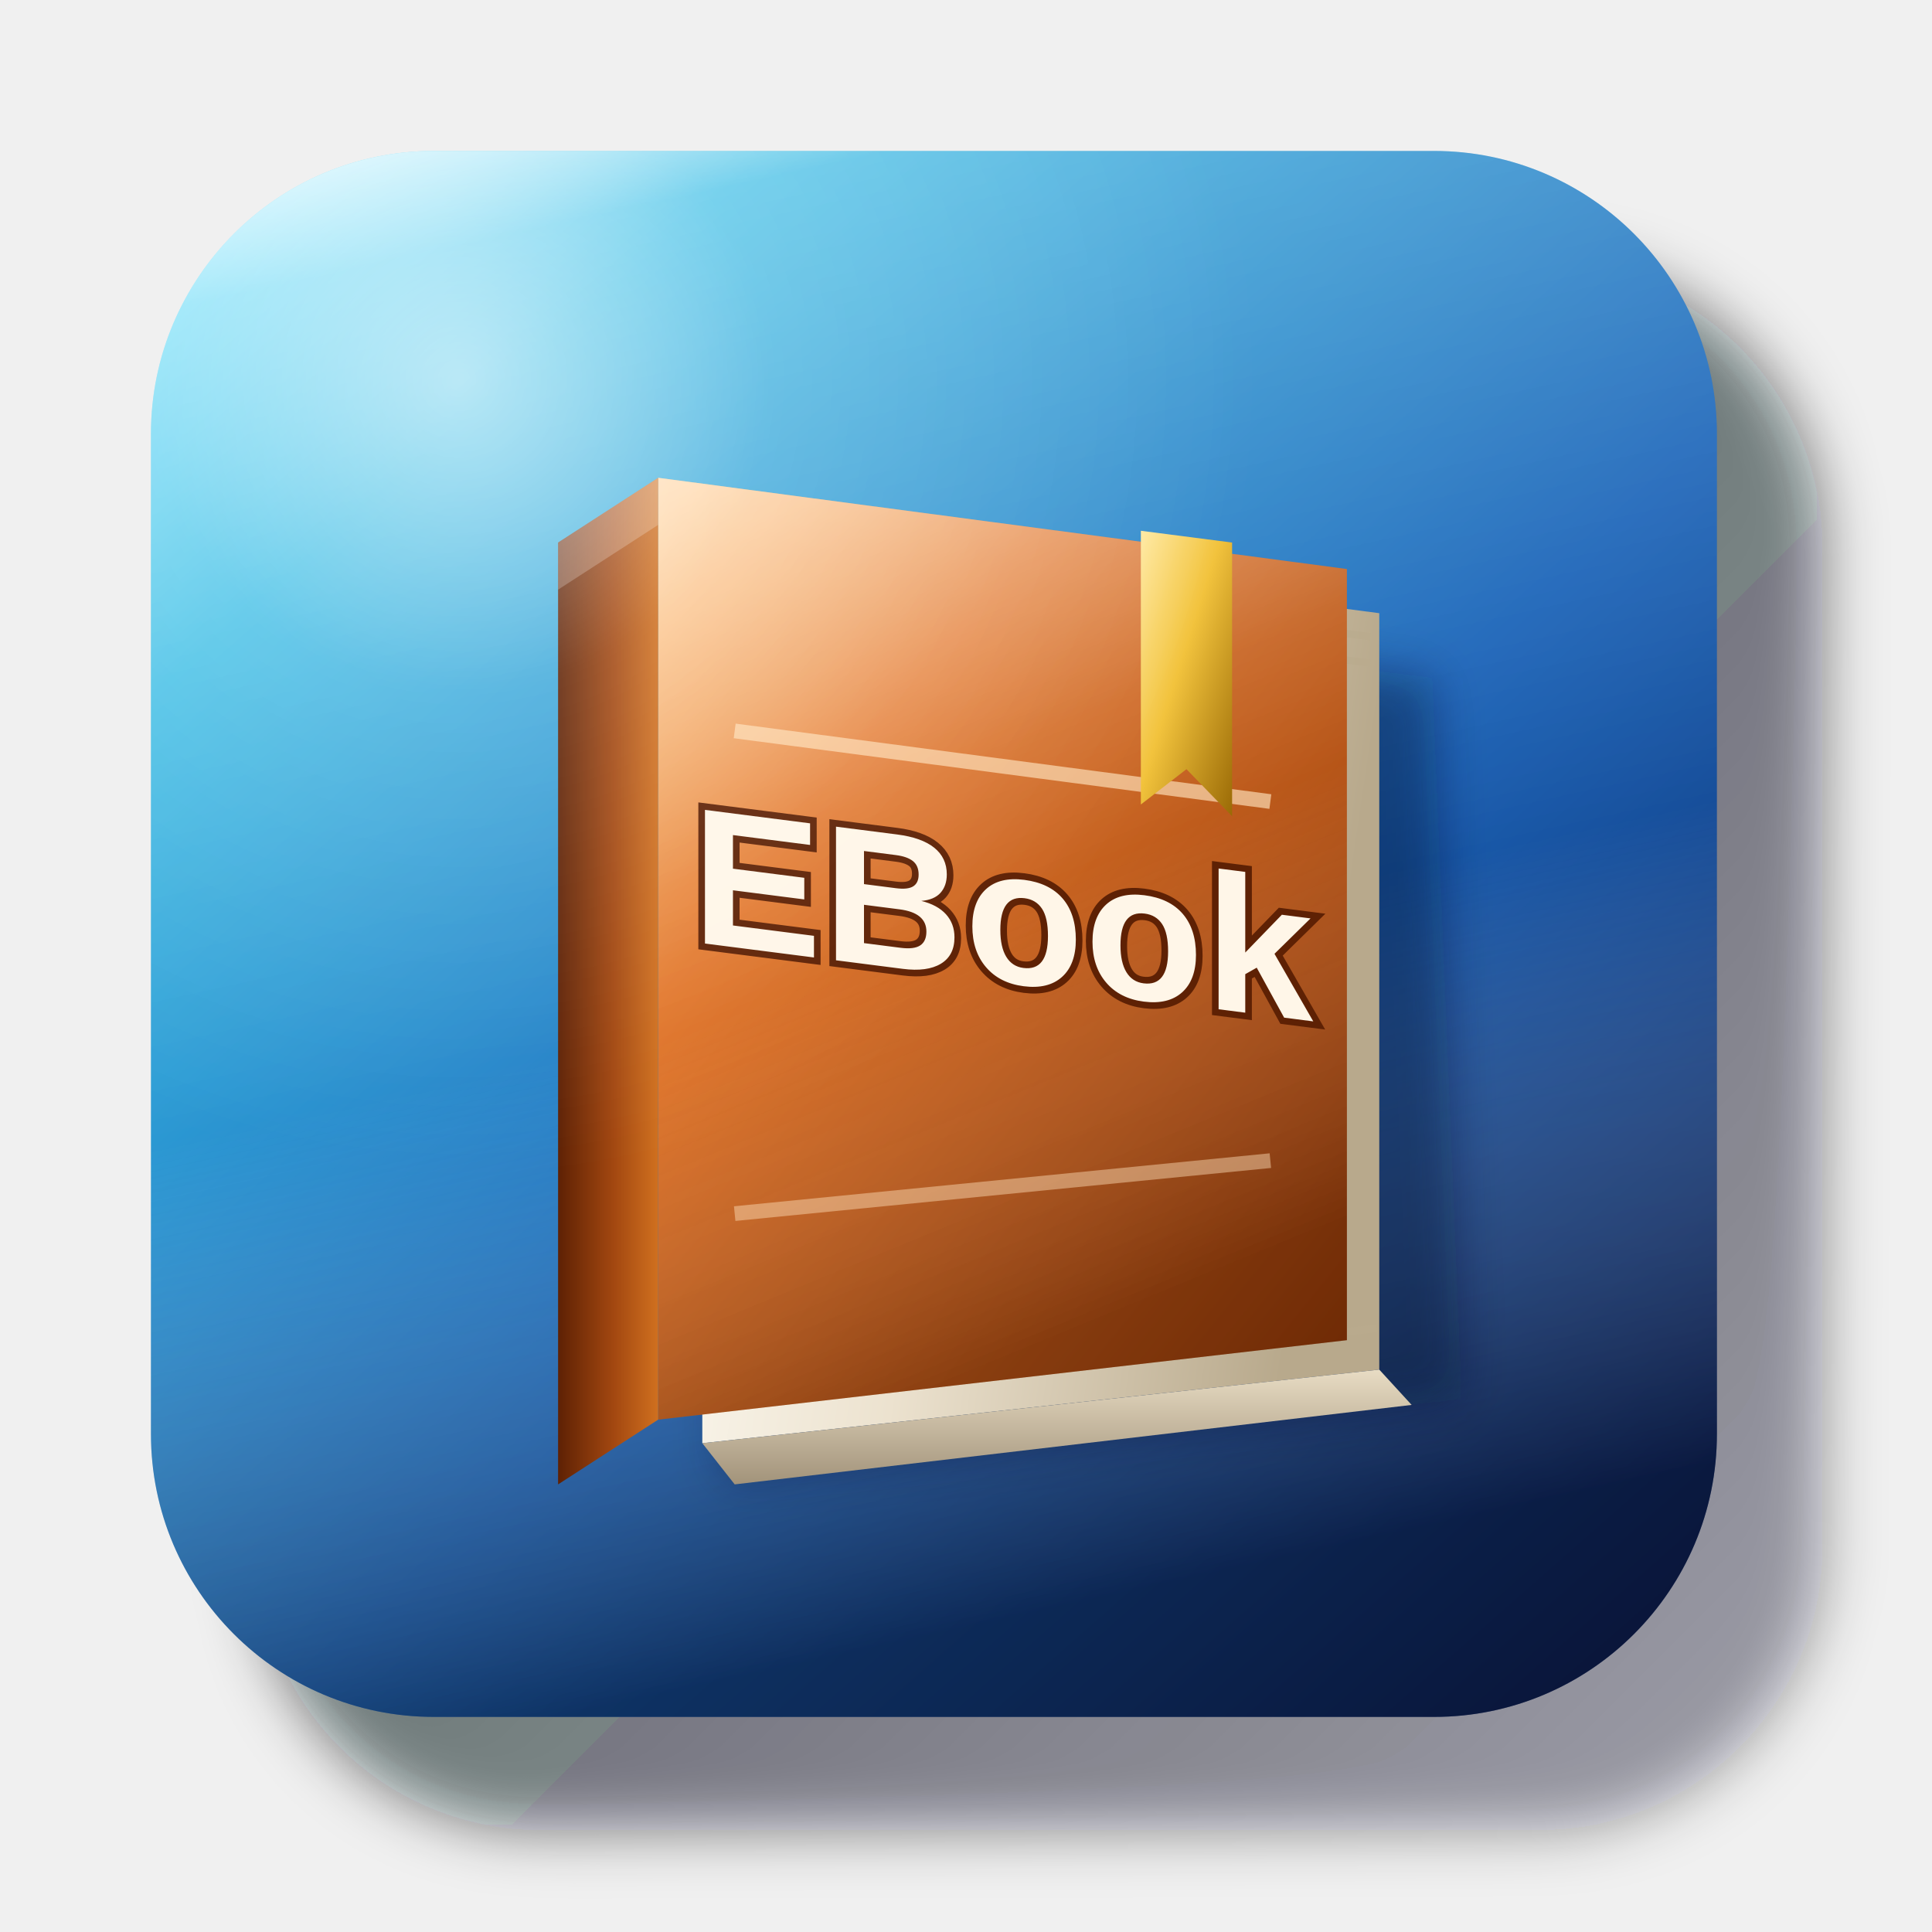
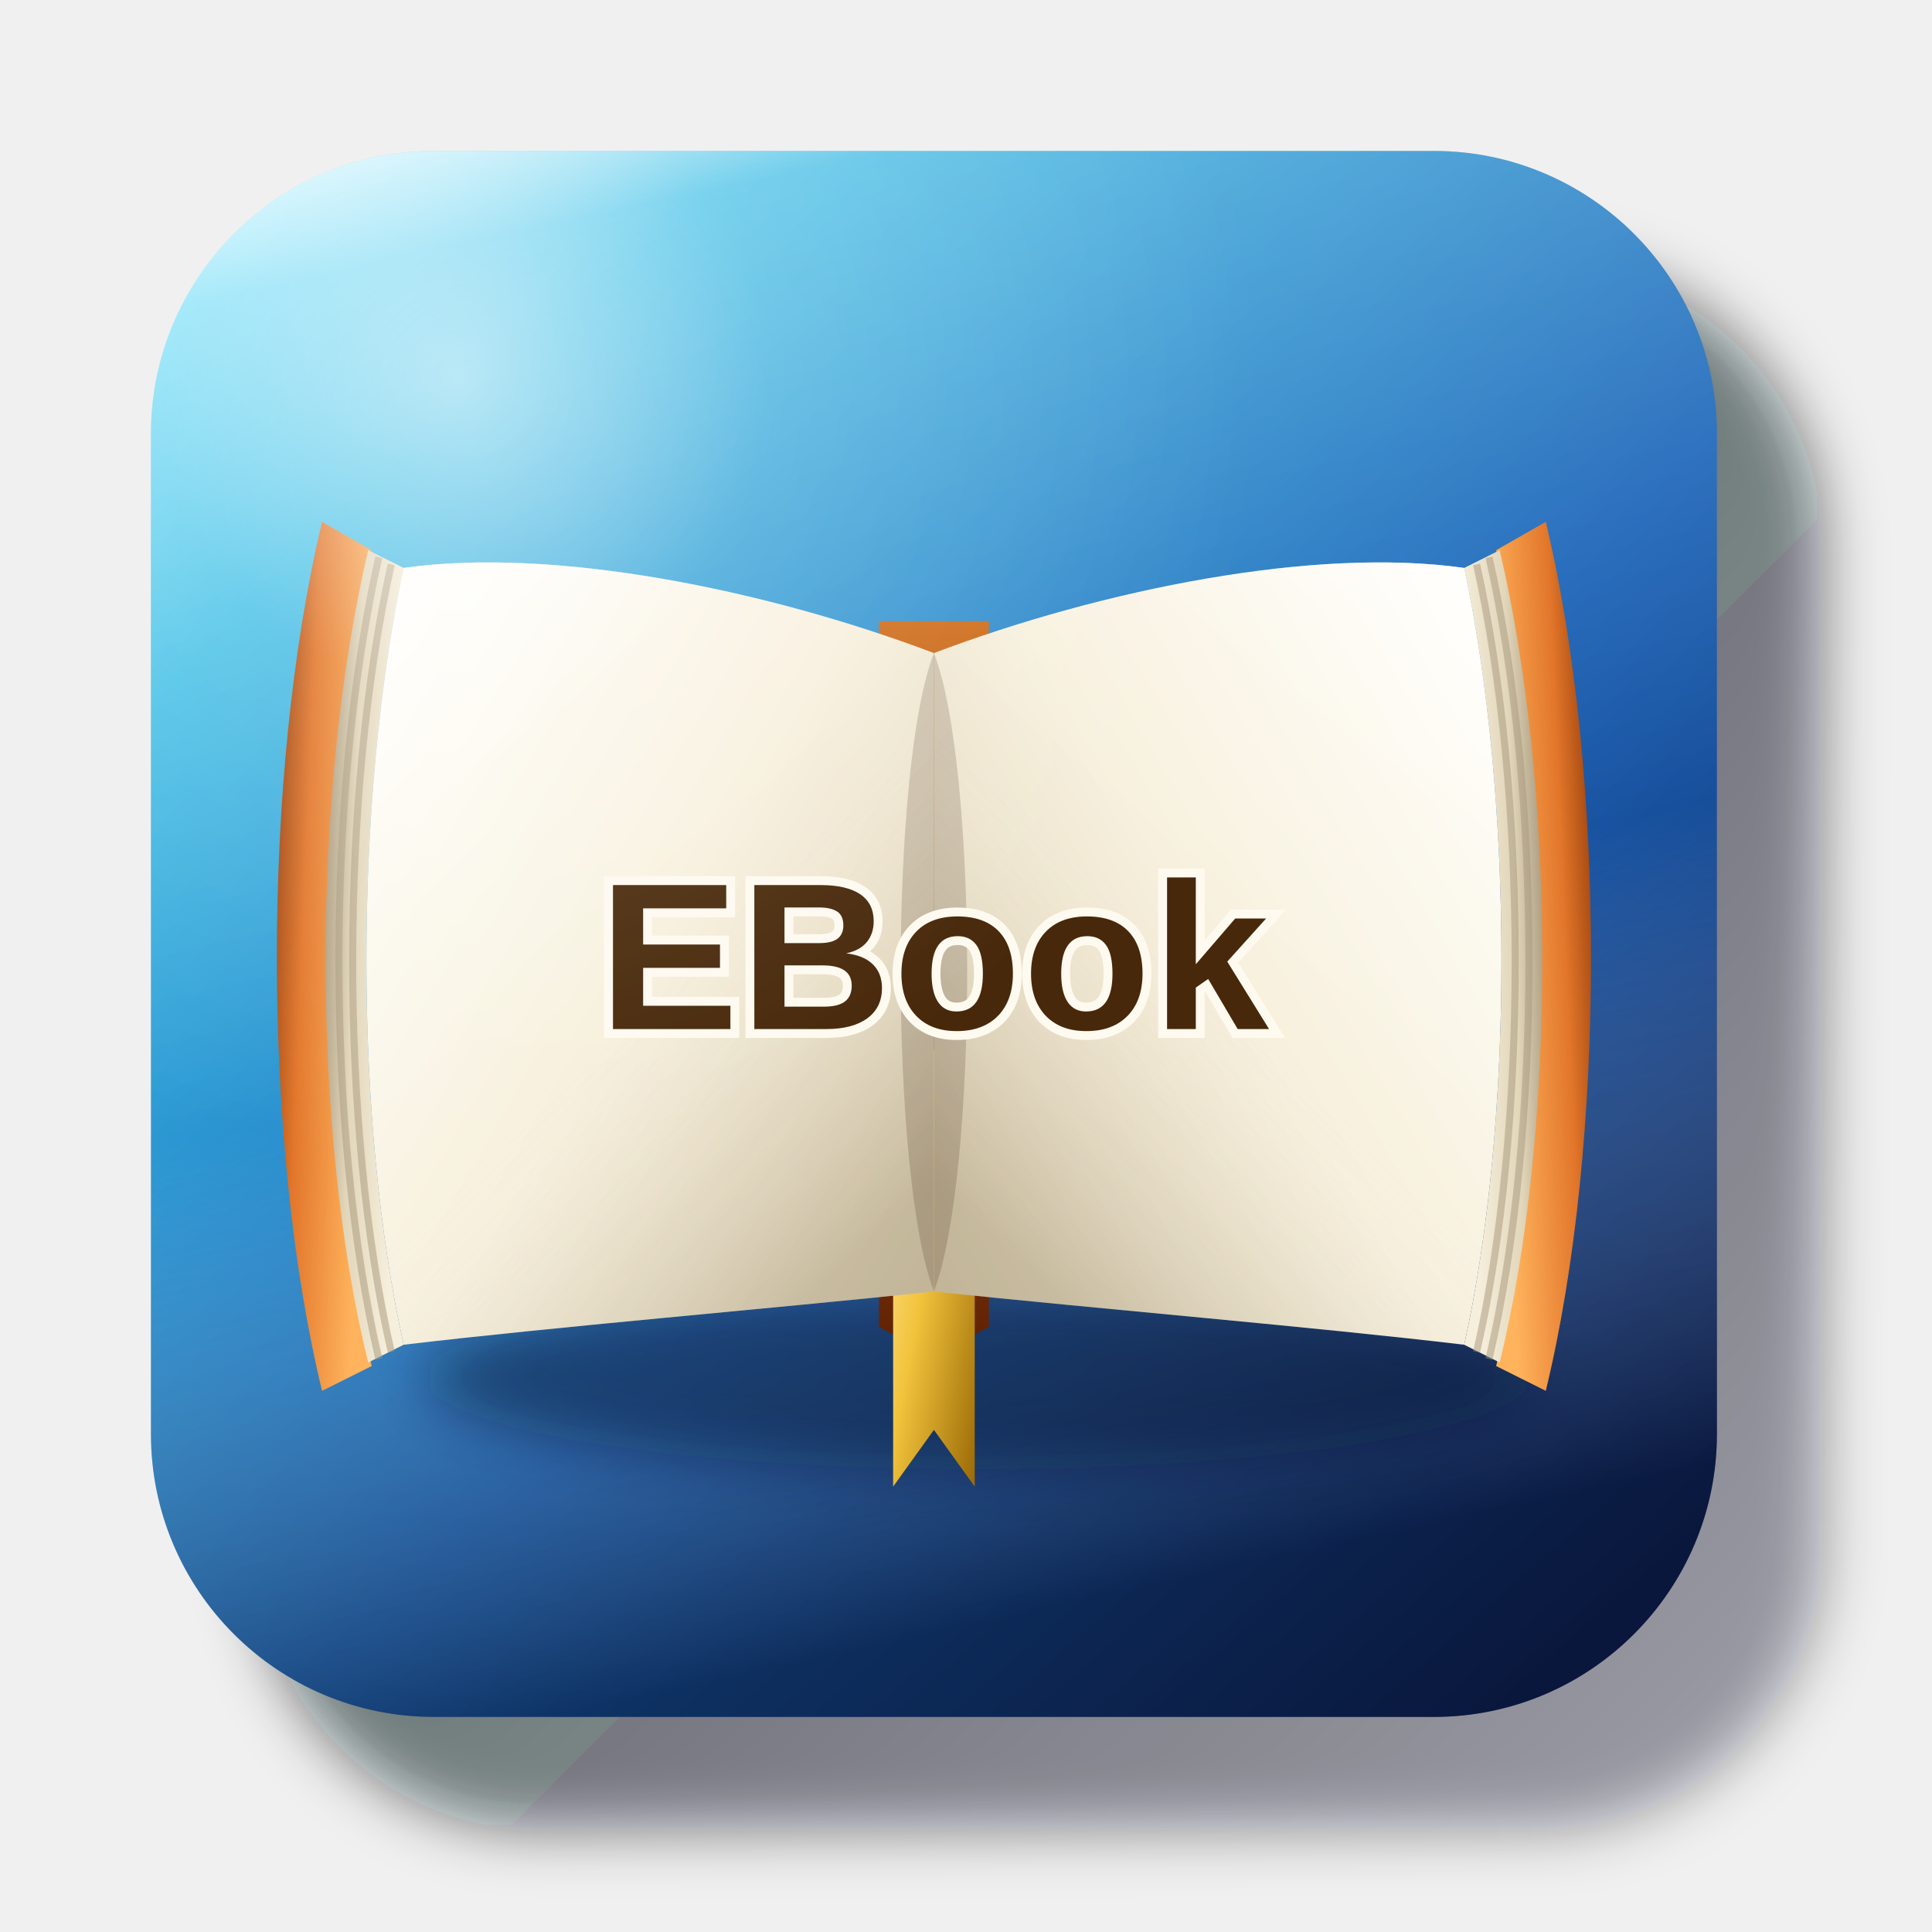
<svg xmlns="http://www.w3.org/2000/svg" width="1024" height="1024" viewBox="0 0 1024 1024">
  <defs>
    <linearGradient id="plate" x1="0.04" y1="0" x2="0.92" y2="1">
      <stop offset="0" stop-color="#8ceaff" />
      <stop offset="0.18" stop-color="#36bbe4" />
      <stop offset="0.58" stop-color="#1a63b8" />
      <stop offset="1" stop-color="#101f56" />
    </linearGradient>
    <linearGradient id="plateBevel" x1="0.02" y1="0" x2="0.24" y2="1">
      <stop offset="0" stop-color="#ffffff" stop-opacity="0.9" />
      <stop offset="0.1" stop-color="#ffffff" stop-opacity="0.22" />
      <stop offset="0.6" stop-color="#ffffff" stop-opacity="0" />
      <stop offset="1" stop-color="#00040f" stop-opacity="0.42" />
    </linearGradient>
    <radialGradient id="plateSpec" cx="0.2" cy="0.15" r="0.7">
      <stop offset="0" stop-color="#ffffff" stop-opacity="0.8" />
      <stop offset="0.28" stop-color="#ffffff" stop-opacity="0.2" />
      <stop offset="0.72" stop-color="#ffffff" stop-opacity="0" />
    </radialGradient>
    <linearGradient id="plateShadow" x1="0" y1="0" x2="1" y2="1">
      <stop offset="0" stop-color="#020817" stop-opacity="0.72" />
      <stop offset="1" stop-color="#020817" stop-opacity="0.34" />
    </linearGradient>
-     <filter id="soft" x="-20%" y="-20%" width="150%" height="150%">
+     <filter id="soft" x="-25%" y="-25%" width="160%" height="160%">
      <feGaussianBlur stdDeviation="16" />
    </filter>
-     <linearGradient id="cover" x1="0.05" y1="0" x2="0.95" y2="1">
-       <stop offset="0" stop-color="#ffb35c" />
-       <stop offset="0.28" stop-color="#e2762a" />
-       <stop offset="1" stop-color="#8a3406" />
+     <linearGradient id="pages" x1="0" y1="0.1" x2="1" y2="0.9">
+       <stop offset="0" stop-color="#fffdf6" />
+       <stop offset="0.5" stop-color="#f7f0dd" />
+       <stop offset="1" stop-color="#ddd0b3" />
    </linearGradient>
-     <linearGradient id="spine" x1="0" y1="0" x2="1" y2="0">
-       <stop offset="0" stop-color="#5e2104" />
-       <stop offset="0.55" stop-color="#a24710" />
-       <stop offset="1" stop-color="#d0701f" />
+     <linearGradient id="pagesEdge" x1="0" y1="0" x2="1" y2="0.3">
+       <stop offset="0" stop-color="#9d8d70" />
+       <stop offset="0.45" stop-color="#e2d6ba" />
+       <stop offset="1" stop-color="#f6efdc" />
    </linearGradient>
-     <linearGradient id="pages" x1="0" y1="0" x2="1" y2="0.2">
-       <stop offset="0" stop-color="#fffdf6" />
-       <stop offset="0.45" stop-color="#ece2cf" />
-       <stop offset="1" stop-color="#b8a98c" />
+     <linearGradient id="cover" x1="0" y1="0" x2="1" y2="0.4">
+       <stop offset="0" stop-color="#8a3406" />
+       <stop offset="0.4" stop-color="#e2762a" />
+       <stop offset="1" stop-color="#ffb35c" />
    </linearGradient>
-     <linearGradient id="pagesBottom" x1="0" y1="0" x2="0" y2="1">
-       <stop offset="0" stop-color="#e8dcc4" />
-       <stop offset="1" stop-color="#a2937a" />
+     <linearGradient id="spine" x1="0" y1="0" x2="0" y2="1">
+       <stop offset="0" stop-color="#d0701f" />
+       <stop offset="0.5" stop-color="#a24710" />
+       <stop offset="1" stop-color="#5e2104" />
    </linearGradient>
-     <linearGradient id="coverGloss" x1="0" y1="0" x2="0.3" y2="1">
-       <stop offset="0" stop-color="#ffffff" stop-opacity="0.55" />
-       <stop offset="0.4" stop-color="#ffffff" stop-opacity="0.08" />
-       <stop offset="0.55" stop-color="#ffffff" stop-opacity="0" />
-       <stop offset="1" stop-color="#000000" stop-opacity="0.2" />
+     <linearGradient id="pageGloss" x1="0" y1="0" x2="0.7" y2="1">
+       <stop offset="0" stop-color="#ffffff" stop-opacity="0.72" />
+       <stop offset="0.3" stop-color="#ffffff" stop-opacity="0.14" />
+       <stop offset="0.58" stop-color="#ffffff" stop-opacity="0" />
+       <stop offset="1" stop-color="#5b4a2c" stop-opacity="0.2" />
    </linearGradient>
    <linearGradient id="ribbon" x1="0" y1="0" x2="1" y2="1">
      <stop offset="0" stop-color="#ffe9a3" />
      <stop offset="0.45" stop-color="#f2c33c" />
      <stop offset="1" stop-color="#9a6a06" />
    </linearGradient>
+     <g id="half">
+       <path d="M178 278 C146 414 146 606 178 738 L150 752 C116 612 116 404 150 262 Z" fill="url(#cover)" />
+       <path d="M196 288 C168 420 168 600 196 726 L176 736 C144 606 144 414 176 278 Z" fill="url(#pagesEdge)" />
+       <g stroke="#a7977a" stroke-opacity="0.5" stroke-width="4" fill="none">
+         <path d="M189 286 C160 416 160 604 189 730" />
+         <path d="M182 282 C152 414 152 606 182 734" />
+       </g>
+       <path d="M495 336 C400 300 280 276 196 288 C168 420 168 600 196 726 C280 716 400 706 495 696 Z" fill="url(#pages)" />
+       <path d="M495 336 C400 300 280 276 196 288 C168 420 168 600 196 726 C280 716 400 706 495 696 Z" fill="url(#pageGloss)" />
+       <path d="M495 336 C470 400 470 630 495 696 Z" fill="#2a1403" fill-opacity="0.17" />
+     </g>
  </defs>
  <rect x="136" y="140" width="830" height="830" rx="150" fill="url(#plateShadow)" filter="url(#soft)" />
  <rect x="80" y="80" width="830" height="830" rx="150" fill="url(#plate)" />
  <rect x="80" y="80" width="830" height="830" rx="150" fill="url(#plateBevel)" />
-   <g transform="translate(0 -22) translate(522 542) scale(0.78) translate(-522 -542)">
-     <path d="M300 250 L800 310 L820 800 L320 852 Z" fill="#04112c" opacity="0.4" filter="url(#soft)" transform="translate(26 26)" />
-     <path d="M330 232 L790 292 L790 806 L330 856 Z" fill="url(#pages)" />
-     <path d="M330 856 L790 806 L812 830 L352 884 Z" fill="url(#pagesBottom)" />
-     <g stroke="#b9ab8e" stroke-opacity="0.75" stroke-width="5" fill="none">
-       <path d="M344 250 L784 308" />
-       <path d="M344 268 L784 326" />
-       <path d="M340 828 L788 778" />
-     </g>
-     <path d="M300 200 L768 262 L768 786 L300 840 Z" fill="url(#cover)" />
-     <path d="M300 200 L768 262 L768 786 L300 840 Z" fill="url(#coverGloss)" />
-     <path d="M232 244 L300 200 L300 840 L232 884 Z" fill="url(#spine)" />
-     <path d="M232 244 L300 200 L300 232 L232 276 Z" fill="#ffffff" fill-opacity="0.22" />
-     <path d="M352 372 L716 420" stroke="#ffe3bd" stroke-opacity="0.65" stroke-width="10" fill="none" />
-     <path d="M352 700 L716 664" stroke="#ffe3bd" stroke-opacity="0.45" stroke-width="10" fill="none" />
-     <g transform="matrix(1 0.128 0 1 0 0)">
-       <text x="534" y="474" text-anchor="middle" font-family="Segoe UI, Arial, Helvetica, DejaVu Sans, sans-serif" font-size="132" font-weight="700" letter-spacing="1" fill="#fff6e8" stroke="#5e2104" stroke-width="9" paint-order="stroke">EBook</text>
-     </g>
-     <path d="M628 236 L690 244 L690 430 L659 398 L628 422 Z" fill="url(#ribbon)" />
+   <g transform="translate(495 505) scale(0.94) translate(-495 -505)">
+     <ellipse cx="520" cy="744" rx="312" ry="52" fill="#04112c" opacity="0.45" filter="url(#soft)" />
+     <path d="M464 318 L526 318 L526 716 L495 732 L464 716 Z" fill="url(#spine)" />
+     <path d="M472 560 L518 560 L518 806 L495 774 L472 806 Z" fill="url(#ribbon)" />
+     <use href="#half" />
+     <use href="#half" transform="translate(990 0) scale(-1 1)" />
+     <text x="495" y="548" text-anchor="middle" font-family="Segoe UI, Arial, Helvetica, DejaVu Sans, sans-serif" font-size="118" font-weight="700" letter-spacing="1" fill="#48280a" stroke="#fffaf0" stroke-width="10" paint-order="stroke">EBook</text>
  </g>
  <rect x="80" y="80" width="830" height="830" rx="150" fill="url(#plateSpec)" opacity="0.7" />
</svg>
